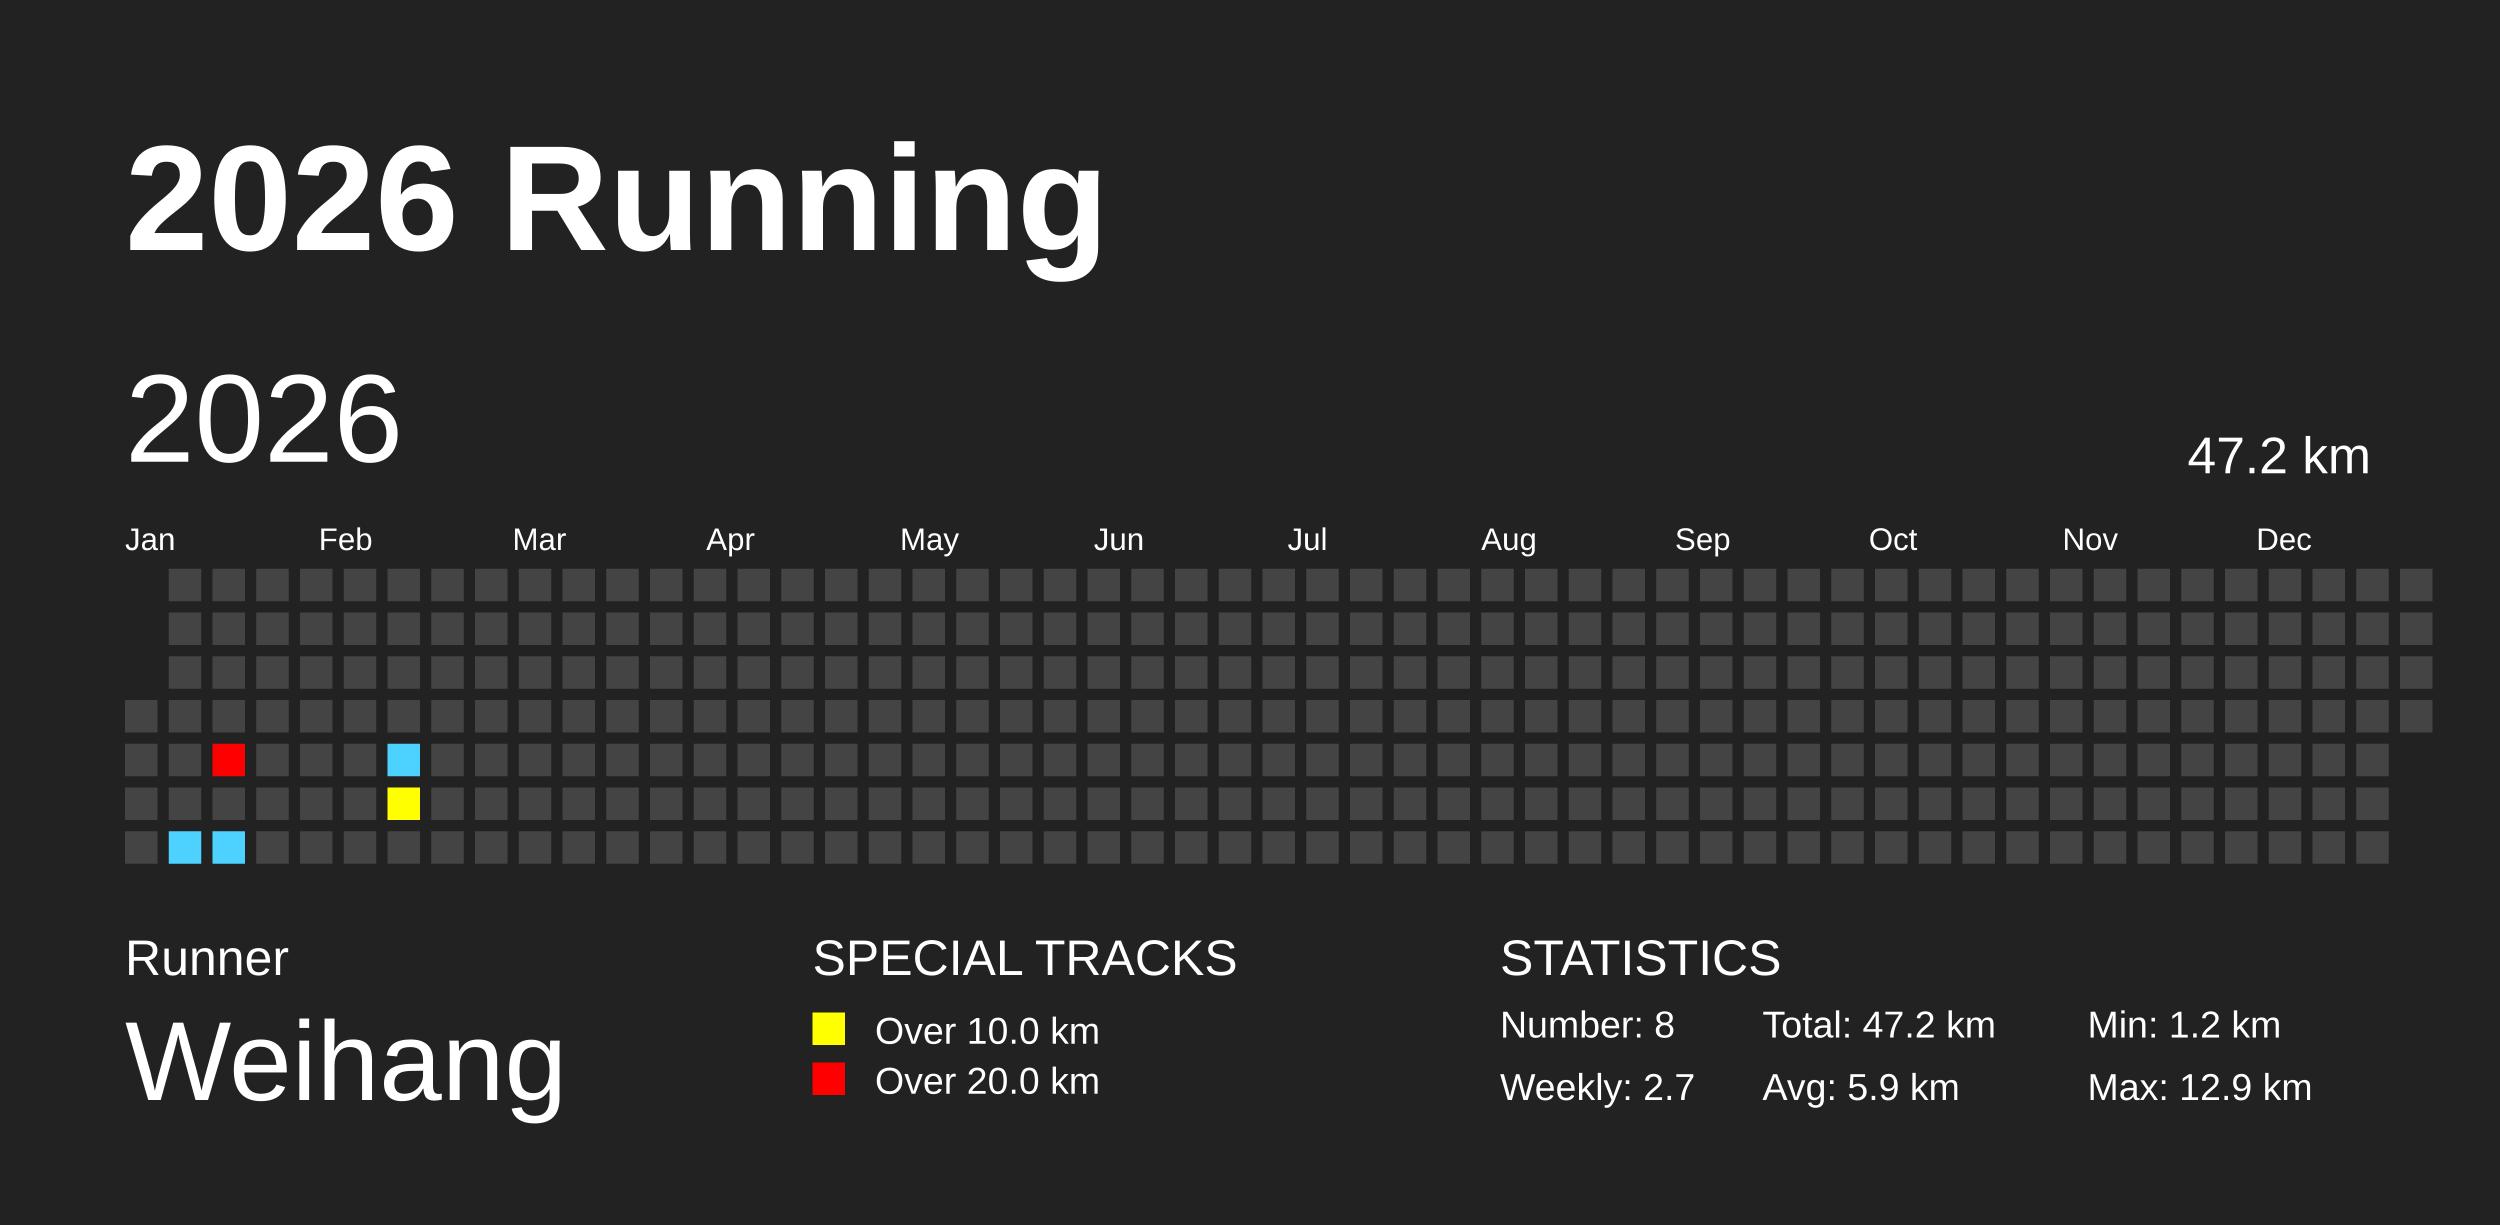
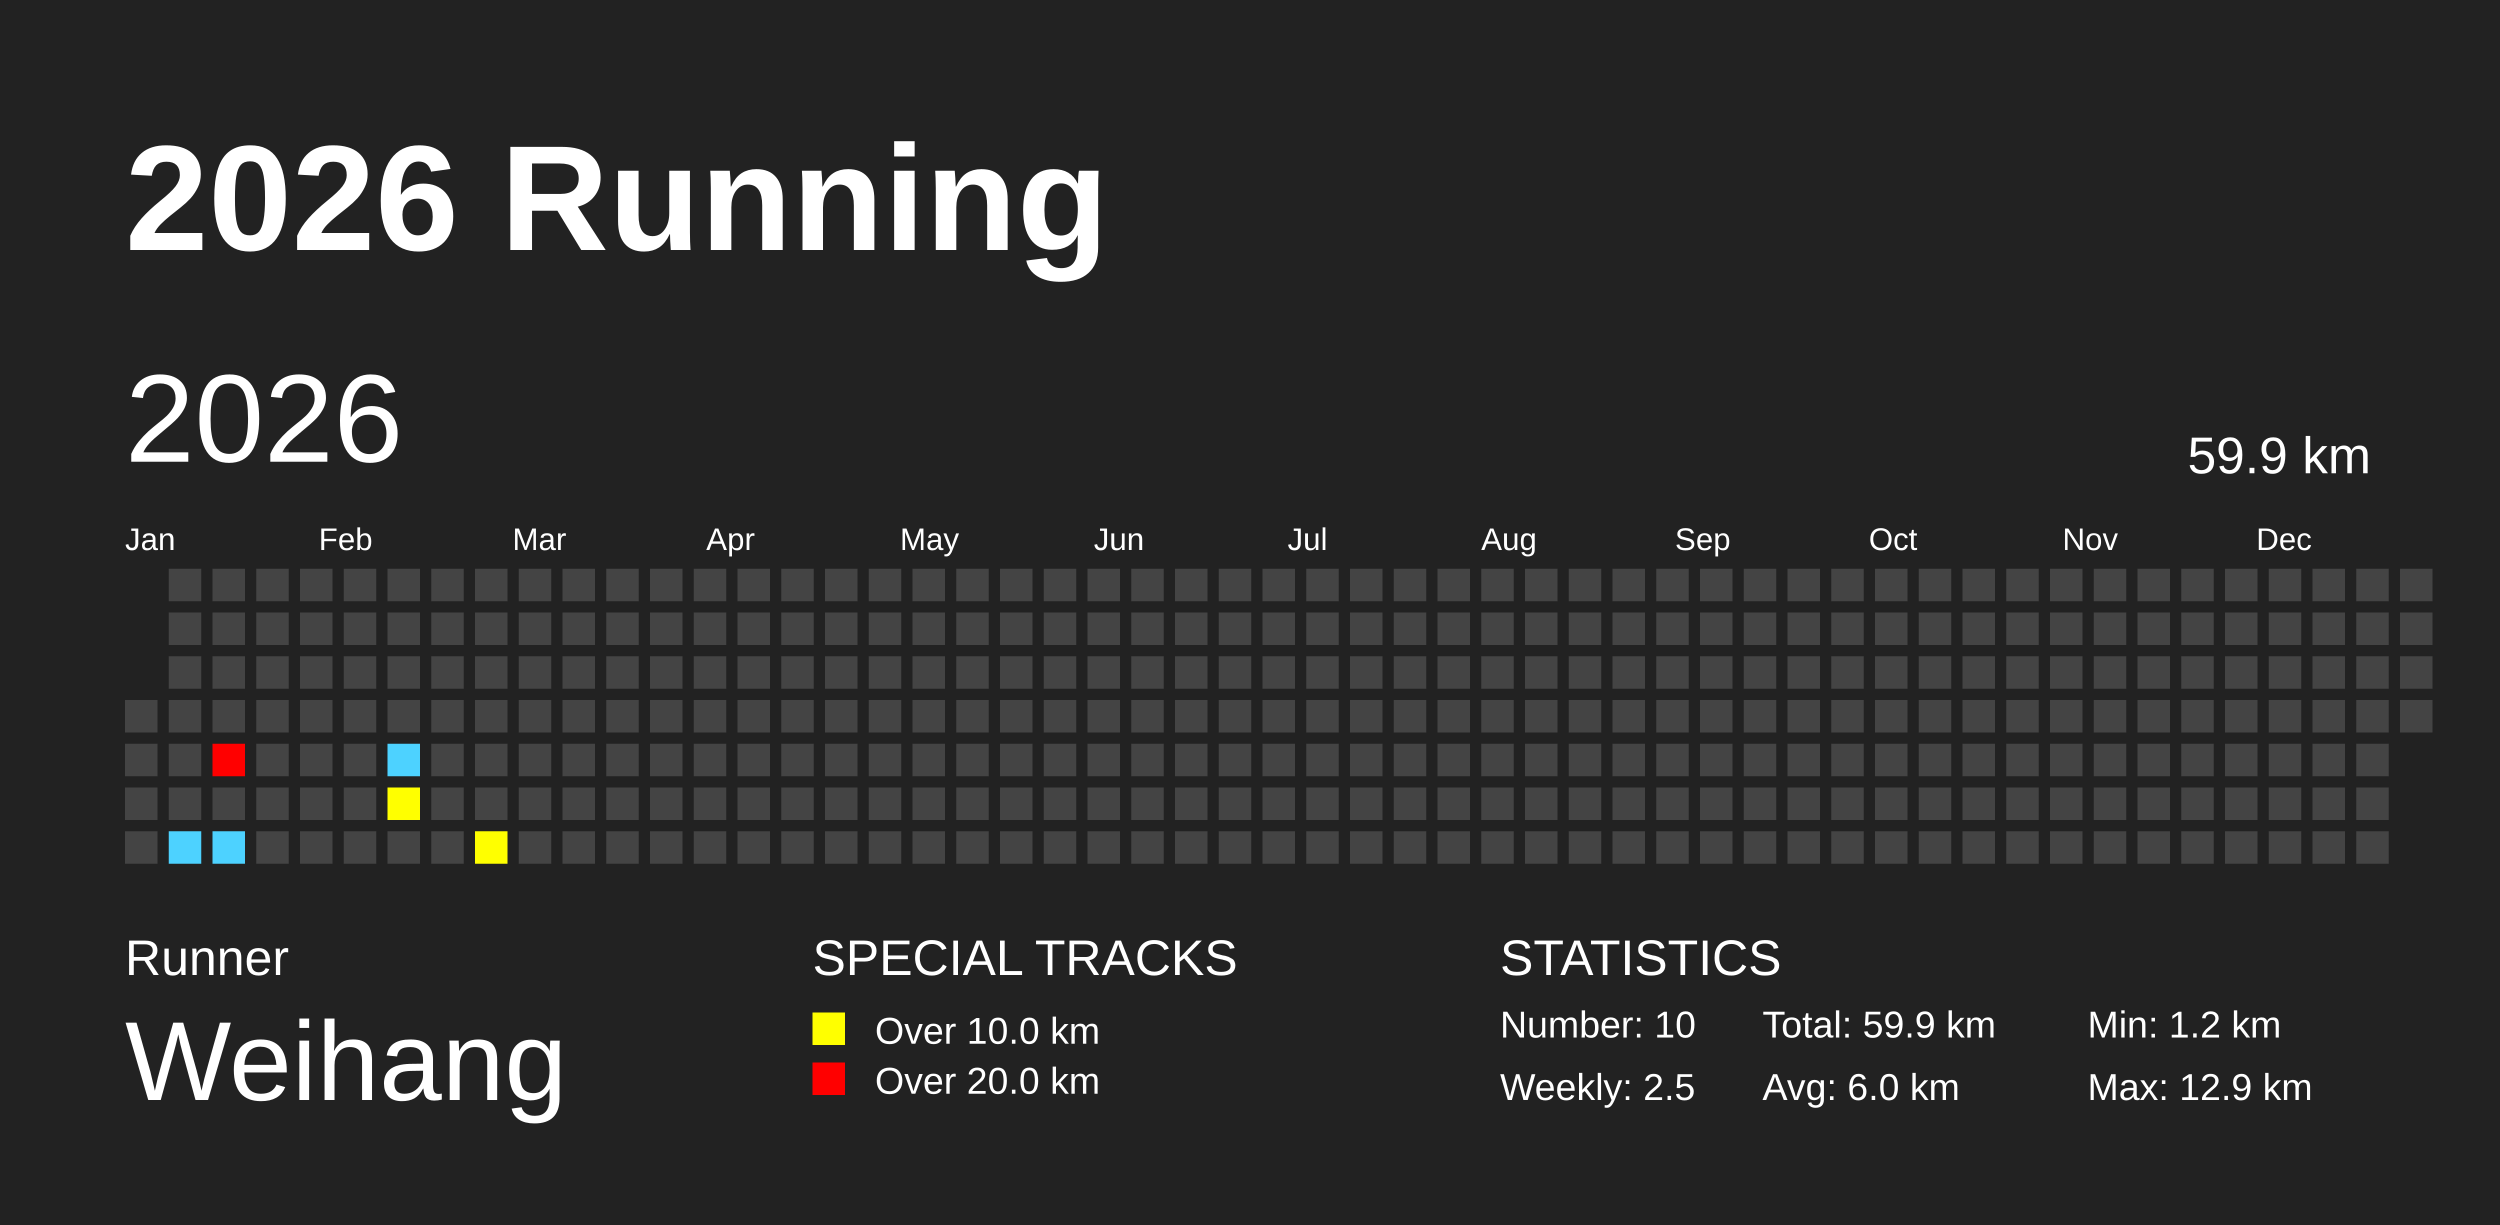
<svg xmlns="http://www.w3.org/2000/svg" baseProfile="full" height="98mm" version="1.1" viewBox="0,0,200,98" width="200mm">
  <defs />
  <rect fill="#222222" height="98" width="200" x="0" y="0" />
  <text fill="#FFFFFF" style="font-size:12px; font-family:Arial; font-weight:bold;" x="10" y="20">2026 Running</text>
  <text fill="#FFFFFF" style="font-size:4px; font-family:Arial" x="10" y="78">Runner</text>
  <text fill="#FFFFFF" style="font-size:9px; font-family:Arial" x="10" y="88">Weihang</text>
  <text fill="#FFFFFF" style="font-size:4px; font-family:Arial" x="65" y="78">SPECIAL TRACKS</text>
  <rect fill="yellow" height="2.6" width="2.6" x="65" y="81" />
  <text fill="#FFFFFF" style="font-size:3px; font-family:Arial" x="70" y="83.5">Over 10.0 km</text>
  <rect fill="red" height="2.6" width="2.6" x="65" y="85" />
  <text fill="#FFFFFF" style="font-size:3px; font-family:Arial" x="70" y="87.5">Over 20.0 km</text>
  <text fill="#FFFFFF" style="font-size:4px; font-family:Arial" x="120" y="78">STATISTICS</text>
-   <text fill="#FFFFFF" style="font-size:3px; font-family:Arial" x="120" y="83">Number: 8</text>
-   <text fill="#FFFFFF" style="font-size:3px; font-family:Arial" x="120" y="88">Weekly: 2.7</text>
-   <text fill="#FFFFFF" style="font-size:3px; font-family:Arial" x="141" y="83">Total: 47.2 km</text>
-   <text fill="#FFFFFF" style="font-size:3px; font-family:Arial" x="141" y="88">Avg: 5.9 km</text>
+   <text fill="#FFFFFF" style="font-size:3px; font-family:Arial" x="120" y="83">Number: 10</text>
+   <text fill="#FFFFFF" style="font-size:3px; font-family:Arial" x="120" y="88">Weekly: 2.5</text>
+   <text fill="#FFFFFF" style="font-size:3px; font-family:Arial" x="141" y="83">Total: 59.9 km</text>
+   <text fill="#FFFFFF" style="font-size:3px; font-family:Arial" x="141" y="88">Avg: 6.0 km</text>
  <text fill="#FFFFFF" style="font-size:3px; font-family:Arial" x="167" y="83">Min: 1.2 km</text>
  <text fill="#FFFFFF" style="font-size:3px; font-family:Arial" x="167" y="88">Max: 12.9 km</text>
  <text dominant-baseline="hanging" fill="#FFFFFF" style="font-size:10.0px; font-family:Arial;" x="10" y="30">2026</text>
-   <text dominant-baseline="hanging" fill="#FFFFFF" style="font-size:4.125px; font-family:Arial;" x="175" y="35">47.2 km</text>
+   <text dominant-baseline="hanging" fill="#FFFFFF" style="font-size:4.125px; font-family:Arial;" x="175" y="35">59.9 km</text>
  <text fill="#FFFFFF" style="font-size:2.5px; font-family:Arial" x="10.0" y="44">Jan</text>
  <text fill="#FFFFFF" style="font-size:2.5px; font-family:Arial" x="25.5" y="44">Feb</text>
  <text fill="#FFFFFF" style="font-size:2.5px; font-family:Arial" x="41.0" y="44">Mar</text>
  <text fill="#FFFFFF" style="font-size:2.5px; font-family:Arial" x="56.5" y="44">Apr</text>
  <text fill="#FFFFFF" style="font-size:2.5px; font-family:Arial" x="72.0" y="44">May</text>
  <text fill="#FFFFFF" style="font-size:2.5px; font-family:Arial" x="87.5" y="44">Jun</text>
  <text fill="#FFFFFF" style="font-size:2.5px; font-family:Arial" x="103.0" y="44">Jul</text>
  <text fill="#FFFFFF" style="font-size:2.5px; font-family:Arial" x="118.5" y="44">Aug</text>
  <text fill="#FFFFFF" style="font-size:2.5px; font-family:Arial" x="134.0" y="44">Sep</text>
  <text fill="#FFFFFF" style="font-size:2.5px; font-family:Arial" x="149.5" y="44">Oct</text>
  <text fill="#FFFFFF" style="font-size:2.5px; font-family:Arial" x="165.0" y="44">Nov</text>
  <text fill="#FFFFFF" style="font-size:2.5px; font-family:Arial" x="180.5" y="44">Dec</text>
  <rect fill="#444444" height="2.6" width="2.6" x="10.0" y="56.0" />
  <rect fill="#444444" height="2.6" width="2.6" x="10.0" y="59.5" />
  <rect fill="#444444" height="2.6" width="2.6" x="10.0" y="63.0" />
  <rect fill="#444444" height="2.6" width="2.6" x="10.0" y="66.5" />
  <rect fill="#444444" height="2.6" width="2.6" x="13.5" y="45.5" />
  <rect fill="#444444" height="2.6" width="2.6" x="13.5" y="49.0" />
  <rect fill="#444444" height="2.6" width="2.6" x="13.5" y="52.5" />
  <rect fill="#444444" height="2.6" width="2.6" x="13.5" y="56.0" />
  <rect fill="#444444" height="2.6" width="2.6" x="13.5" y="59.5" />
  <rect fill="#444444" height="2.6" width="2.6" x="13.5" y="63.0" />
  <rect fill="#4DD2FF" height="2.6" width="2.6" x="13.5" y="66.5" />
  <rect fill="#444444" height="2.6" width="2.6" x="17.0" y="45.5" />
  <rect fill="#444444" height="2.6" width="2.6" x="17.0" y="49.0" />
  <rect fill="#444444" height="2.6" width="2.6" x="17.0" y="52.5" />
  <rect fill="#444444" height="2.6" width="2.6" x="17.0" y="56.0" />
  <rect fill="red" height="2.6" width="2.6" x="17.0" y="59.5" />
  <rect fill="#444444" height="2.6" width="2.6" x="17.0" y="63.0" />
  <rect fill="#4DD2FF" height="2.6" width="2.6" x="17.0" y="66.5" />
  <rect fill="#444444" height="2.6" width="2.6" x="20.5" y="45.5" />
  <rect fill="#444444" height="2.6" width="2.6" x="20.5" y="49.0" />
  <rect fill="#444444" height="2.6" width="2.6" x="20.5" y="52.5" />
  <rect fill="#444444" height="2.6" width="2.6" x="20.5" y="56.0" />
  <rect fill="#444444" height="2.6" width="2.6" x="20.5" y="59.5" />
  <rect fill="#444444" height="2.6" width="2.6" x="20.5" y="63.0" />
  <rect fill="#444444" height="2.6" width="2.6" x="20.5" y="66.5" />
  <rect fill="#444444" height="2.6" width="2.6" x="24.0" y="45.5" />
  <rect fill="#444444" height="2.6" width="2.6" x="24.0" y="49.0" />
  <rect fill="#444444" height="2.6" width="2.6" x="24.0" y="52.5" />
  <rect fill="#444444" height="2.6" width="2.6" x="24.0" y="56.0" />
  <rect fill="#444444" height="2.6" width="2.6" x="24.0" y="59.5" />
  <rect fill="#444444" height="2.6" width="2.6" x="24.0" y="63.0" />
  <rect fill="#444444" height="2.6" width="2.6" x="24.0" y="66.5" />
  <rect fill="#444444" height="2.6" width="2.6" x="27.5" y="45.5" />
  <rect fill="#444444" height="2.6" width="2.6" x="27.5" y="49.0" />
  <rect fill="#444444" height="2.6" width="2.6" x="27.5" y="52.5" />
  <rect fill="#444444" height="2.6" width="2.6" x="27.5" y="56.0" />
  <rect fill="#444444" height="2.6" width="2.6" x="27.5" y="59.5" />
  <rect fill="#444444" height="2.6" width="2.6" x="27.5" y="63.0" />
  <rect fill="#444444" height="2.6" width="2.6" x="27.5" y="66.5" />
  <rect fill="#444444" height="2.6" width="2.6" x="31.0" y="45.5" />
  <rect fill="#444444" height="2.6" width="2.6" x="31.0" y="49.0" />
  <rect fill="#444444" height="2.6" width="2.6" x="31.0" y="52.5" />
  <rect fill="#444444" height="2.6" width="2.6" x="31.0" y="56.0" />
  <rect fill="#4DD2FF" height="2.6" width="2.6" x="31.0" y="59.5" />
  <rect fill="yellow" height="2.6" width="2.6" x="31.0" y="63.0" />
  <rect fill="#444444" height="2.6" width="2.6" x="31.0" y="66.5" />
  <rect fill="#444444" height="2.6" width="2.6" x="34.5" y="45.5" />
  <rect fill="#444444" height="2.6" width="2.6" x="34.5" y="49.0" />
  <rect fill="#444444" height="2.6" width="2.6" x="34.5" y="52.5" />
  <rect fill="#444444" height="2.6" width="2.6" x="34.5" y="56.0" />
  <rect fill="#444444" height="2.6" width="2.6" x="34.5" y="59.5" />
  <rect fill="#444444" height="2.6" width="2.6" x="34.5" y="63.0" />
  <rect fill="#444444" height="2.6" width="2.6" x="34.5" y="66.5" />
  <rect fill="#444444" height="2.6" width="2.6" x="38.0" y="45.5" />
  <rect fill="#444444" height="2.6" width="2.6" x="38.0" y="49.0" />
  <rect fill="#444444" height="2.6" width="2.6" x="38.0" y="52.5" />
  <rect fill="#444444" height="2.6" width="2.6" x="38.0" y="56.0" />
  <rect fill="#444444" height="2.6" width="2.6" x="38.0" y="59.5" />
  <rect fill="#444444" height="2.6" width="2.6" x="38.0" y="63.0" />
-   <rect fill="#444444" height="2.6" width="2.6" x="38.0" y="66.5" />
+   <rect fill="yellow" height="2.6" width="2.6" x="38.0" y="66.5" />
  <rect fill="#444444" height="2.6" width="2.6" x="41.5" y="45.5" />
  <rect fill="#444444" height="2.6" width="2.6" x="41.5" y="49.0" />
  <rect fill="#444444" height="2.6" width="2.6" x="41.5" y="52.5" />
  <rect fill="#444444" height="2.6" width="2.6" x="41.5" y="56.0" />
  <rect fill="#444444" height="2.6" width="2.6" x="41.5" y="59.5" />
  <rect fill="#444444" height="2.6" width="2.6" x="41.5" y="63.0" />
  <rect fill="#444444" height="2.6" width="2.6" x="41.5" y="66.5" />
  <rect fill="#444444" height="2.6" width="2.6" x="45.0" y="45.5" />
  <rect fill="#444444" height="2.6" width="2.6" x="45.0" y="49.0" />
  <rect fill="#444444" height="2.6" width="2.6" x="45.0" y="52.5" />
  <rect fill="#444444" height="2.6" width="2.6" x="45.0" y="56.0" />
  <rect fill="#444444" height="2.6" width="2.6" x="45.0" y="59.5" />
  <rect fill="#444444" height="2.6" width="2.6" x="45.0" y="63.0" />
  <rect fill="#444444" height="2.6" width="2.6" x="45.0" y="66.5" />
  <rect fill="#444444" height="2.6" width="2.6" x="48.5" y="45.5" />
  <rect fill="#444444" height="2.6" width="2.6" x="48.5" y="49.0" />
  <rect fill="#444444" height="2.6" width="2.6" x="48.5" y="52.5" />
  <rect fill="#444444" height="2.6" width="2.6" x="48.5" y="56.0" />
  <rect fill="#444444" height="2.6" width="2.6" x="48.5" y="59.5" />
  <rect fill="#444444" height="2.6" width="2.6" x="48.5" y="63.0" />
  <rect fill="#444444" height="2.6" width="2.6" x="48.5" y="66.5" />
  <rect fill="#444444" height="2.6" width="2.6" x="52.0" y="45.5" />
  <rect fill="#444444" height="2.6" width="2.6" x="52.0" y="49.0" />
  <rect fill="#444444" height="2.6" width="2.6" x="52.0" y="52.5" />
  <rect fill="#444444" height="2.6" width="2.6" x="52.0" y="56.0" />
  <rect fill="#444444" height="2.6" width="2.6" x="52.0" y="59.5" />
  <rect fill="#444444" height="2.6" width="2.6" x="52.0" y="63.0" />
  <rect fill="#444444" height="2.6" width="2.6" x="52.0" y="66.5" />
  <rect fill="#444444" height="2.6" width="2.6" x="55.5" y="45.5" />
  <rect fill="#444444" height="2.6" width="2.6" x="55.5" y="49.0" />
  <rect fill="#444444" height="2.6" width="2.6" x="55.5" y="52.5" />
  <rect fill="#444444" height="2.6" width="2.6" x="55.5" y="56.0" />
  <rect fill="#444444" height="2.6" width="2.6" x="55.5" y="59.5" />
  <rect fill="#444444" height="2.6" width="2.6" x="55.5" y="63.0" />
  <rect fill="#444444" height="2.6" width="2.6" x="55.5" y="66.5" />
  <rect fill="#444444" height="2.6" width="2.6" x="59.0" y="45.5" />
  <rect fill="#444444" height="2.6" width="2.6" x="59.0" y="49.0" />
  <rect fill="#444444" height="2.6" width="2.6" x="59.0" y="52.5" />
  <rect fill="#444444" height="2.6" width="2.6" x="59.0" y="56.0" />
  <rect fill="#444444" height="2.6" width="2.6" x="59.0" y="59.5" />
  <rect fill="#444444" height="2.6" width="2.6" x="59.0" y="63.0" />
  <rect fill="#444444" height="2.6" width="2.6" x="59.0" y="66.5" />
  <rect fill="#444444" height="2.6" width="2.6" x="62.5" y="45.5" />
  <rect fill="#444444" height="2.6" width="2.6" x="62.5" y="49.0" />
  <rect fill="#444444" height="2.6" width="2.6" x="62.5" y="52.5" />
  <rect fill="#444444" height="2.6" width="2.6" x="62.5" y="56.0" />
  <rect fill="#444444" height="2.6" width="2.6" x="62.5" y="59.5" />
  <rect fill="#444444" height="2.6" width="2.6" x="62.5" y="63.0" />
  <rect fill="#444444" height="2.6" width="2.6" x="62.5" y="66.5" />
  <rect fill="#444444" height="2.6" width="2.6" x="66.0" y="45.5" />
  <rect fill="#444444" height="2.6" width="2.6" x="66.0" y="49.0" />
  <rect fill="#444444" height="2.6" width="2.6" x="66.0" y="52.5" />
  <rect fill="#444444" height="2.6" width="2.6" x="66.0" y="56.0" />
  <rect fill="#444444" height="2.6" width="2.6" x="66.0" y="59.5" />
  <rect fill="#444444" height="2.6" width="2.6" x="66.0" y="63.0" />
  <rect fill="#444444" height="2.6" width="2.6" x="66.0" y="66.5" />
  <rect fill="#444444" height="2.6" width="2.6" x="69.5" y="45.5" />
  <rect fill="#444444" height="2.6" width="2.6" x="69.5" y="49.0" />
  <rect fill="#444444" height="2.6" width="2.6" x="69.5" y="52.5" />
  <rect fill="#444444" height="2.6" width="2.6" x="69.5" y="56.0" />
  <rect fill="#444444" height="2.6" width="2.6" x="69.5" y="59.5" />
  <rect fill="#444444" height="2.6" width="2.6" x="69.5" y="63.0" />
  <rect fill="#444444" height="2.6" width="2.6" x="69.5" y="66.5" />
  <rect fill="#444444" height="2.6" width="2.6" x="73.0" y="45.5" />
  <rect fill="#444444" height="2.6" width="2.6" x="73.0" y="49.0" />
  <rect fill="#444444" height="2.6" width="2.6" x="73.0" y="52.5" />
  <rect fill="#444444" height="2.6" width="2.6" x="73.0" y="56.0" />
  <rect fill="#444444" height="2.6" width="2.6" x="73.0" y="59.5" />
  <rect fill="#444444" height="2.6" width="2.6" x="73.0" y="63.0" />
  <rect fill="#444444" height="2.6" width="2.6" x="73.0" y="66.5" />
  <rect fill="#444444" height="2.6" width="2.6" x="76.5" y="45.5" />
  <rect fill="#444444" height="2.6" width="2.6" x="76.5" y="49.0" />
  <rect fill="#444444" height="2.6" width="2.6" x="76.5" y="52.5" />
  <rect fill="#444444" height="2.6" width="2.6" x="76.5" y="56.0" />
  <rect fill="#444444" height="2.6" width="2.6" x="76.5" y="59.5" />
  <rect fill="#444444" height="2.6" width="2.6" x="76.5" y="63.0" />
  <rect fill="#444444" height="2.6" width="2.6" x="76.5" y="66.5" />
  <rect fill="#444444" height="2.6" width="2.6" x="80.0" y="45.5" />
  <rect fill="#444444" height="2.6" width="2.6" x="80.0" y="49.0" />
  <rect fill="#444444" height="2.6" width="2.6" x="80.0" y="52.5" />
  <rect fill="#444444" height="2.6" width="2.6" x="80.0" y="56.0" />
  <rect fill="#444444" height="2.6" width="2.6" x="80.0" y="59.5" />
  <rect fill="#444444" height="2.6" width="2.6" x="80.0" y="63.0" />
  <rect fill="#444444" height="2.6" width="2.6" x="80.0" y="66.5" />
  <rect fill="#444444" height="2.6" width="2.6" x="83.5" y="45.5" />
  <rect fill="#444444" height="2.6" width="2.6" x="83.5" y="49.0" />
  <rect fill="#444444" height="2.6" width="2.6" x="83.5" y="52.5" />
  <rect fill="#444444" height="2.6" width="2.6" x="83.5" y="56.0" />
  <rect fill="#444444" height="2.6" width="2.6" x="83.5" y="59.5" />
  <rect fill="#444444" height="2.6" width="2.6" x="83.5" y="63.0" />
  <rect fill="#444444" height="2.6" width="2.6" x="83.5" y="66.5" />
  <rect fill="#444444" height="2.6" width="2.6" x="87.0" y="45.5" />
  <rect fill="#444444" height="2.6" width="2.6" x="87.0" y="49.0" />
  <rect fill="#444444" height="2.6" width="2.6" x="87.0" y="52.5" />
  <rect fill="#444444" height="2.6" width="2.6" x="87.0" y="56.0" />
  <rect fill="#444444" height="2.6" width="2.6" x="87.0" y="59.5" />
  <rect fill="#444444" height="2.6" width="2.6" x="87.0" y="63.0" />
  <rect fill="#444444" height="2.6" width="2.6" x="87.0" y="66.5" />
  <rect fill="#444444" height="2.6" width="2.6" x="90.5" y="45.5" />
  <rect fill="#444444" height="2.6" width="2.6" x="90.5" y="49.0" />
  <rect fill="#444444" height="2.6" width="2.6" x="90.5" y="52.5" />
  <rect fill="#444444" height="2.6" width="2.6" x="90.5" y="56.0" />
  <rect fill="#444444" height="2.6" width="2.6" x="90.5" y="59.5" />
  <rect fill="#444444" height="2.6" width="2.6" x="90.5" y="63.0" />
  <rect fill="#444444" height="2.6" width="2.6" x="90.5" y="66.5" />
  <rect fill="#444444" height="2.6" width="2.6" x="94.0" y="45.5" />
  <rect fill="#444444" height="2.6" width="2.6" x="94.0" y="49.0" />
  <rect fill="#444444" height="2.6" width="2.6" x="94.0" y="52.5" />
  <rect fill="#444444" height="2.6" width="2.6" x="94.0" y="56.0" />
  <rect fill="#444444" height="2.6" width="2.6" x="94.0" y="59.5" />
  <rect fill="#444444" height="2.6" width="2.6" x="94.0" y="63.0" />
  <rect fill="#444444" height="2.6" width="2.6" x="94.0" y="66.5" />
  <rect fill="#444444" height="2.6" width="2.6" x="97.5" y="45.5" />
  <rect fill="#444444" height="2.6" width="2.6" x="97.5" y="49.0" />
  <rect fill="#444444" height="2.6" width="2.6" x="97.5" y="52.5" />
  <rect fill="#444444" height="2.6" width="2.6" x="97.5" y="56.0" />
  <rect fill="#444444" height="2.6" width="2.6" x="97.5" y="59.5" />
  <rect fill="#444444" height="2.6" width="2.6" x="97.5" y="63.0" />
  <rect fill="#444444" height="2.6" width="2.6" x="97.5" y="66.5" />
  <rect fill="#444444" height="2.6" width="2.6" x="101.0" y="45.5" />
  <rect fill="#444444" height="2.6" width="2.6" x="101.0" y="49.0" />
  <rect fill="#444444" height="2.6" width="2.6" x="101.0" y="52.5" />
  <rect fill="#444444" height="2.6" width="2.6" x="101.0" y="56.0" />
  <rect fill="#444444" height="2.6" width="2.6" x="101.0" y="59.5" />
  <rect fill="#444444" height="2.6" width="2.6" x="101.0" y="63.0" />
  <rect fill="#444444" height="2.6" width="2.6" x="101.0" y="66.5" />
  <rect fill="#444444" height="2.6" width="2.6" x="104.5" y="45.5" />
  <rect fill="#444444" height="2.6" width="2.6" x="104.5" y="49.0" />
  <rect fill="#444444" height="2.6" width="2.6" x="104.5" y="52.5" />
  <rect fill="#444444" height="2.6" width="2.6" x="104.5" y="56.0" />
  <rect fill="#444444" height="2.6" width="2.6" x="104.5" y="59.5" />
  <rect fill="#444444" height="2.6" width="2.6" x="104.5" y="63.0" />
  <rect fill="#444444" height="2.6" width="2.6" x="104.5" y="66.5" />
  <rect fill="#444444" height="2.6" width="2.6" x="108.0" y="45.5" />
  <rect fill="#444444" height="2.6" width="2.6" x="108.0" y="49.0" />
  <rect fill="#444444" height="2.6" width="2.6" x="108.0" y="52.5" />
  <rect fill="#444444" height="2.6" width="2.6" x="108.0" y="56.0" />
  <rect fill="#444444" height="2.6" width="2.6" x="108.0" y="59.5" />
  <rect fill="#444444" height="2.6" width="2.6" x="108.0" y="63.0" />
  <rect fill="#444444" height="2.6" width="2.6" x="108.0" y="66.5" />
  <rect fill="#444444" height="2.6" width="2.6" x="111.5" y="45.5" />
  <rect fill="#444444" height="2.6" width="2.6" x="111.5" y="49.0" />
  <rect fill="#444444" height="2.6" width="2.6" x="111.5" y="52.5" />
  <rect fill="#444444" height="2.6" width="2.6" x="111.5" y="56.0" />
  <rect fill="#444444" height="2.6" width="2.6" x="111.5" y="59.5" />
  <rect fill="#444444" height="2.6" width="2.6" x="111.5" y="63.0" />
  <rect fill="#444444" height="2.6" width="2.6" x="111.5" y="66.5" />
  <rect fill="#444444" height="2.6" width="2.6" x="115.0" y="45.5" />
  <rect fill="#444444" height="2.6" width="2.6" x="115.0" y="49.0" />
  <rect fill="#444444" height="2.6" width="2.6" x="115.0" y="52.5" />
  <rect fill="#444444" height="2.6" width="2.6" x="115.0" y="56.0" />
  <rect fill="#444444" height="2.6" width="2.6" x="115.0" y="59.5" />
  <rect fill="#444444" height="2.6" width="2.6" x="115.0" y="63.0" />
  <rect fill="#444444" height="2.6" width="2.6" x="115.0" y="66.5" />
  <rect fill="#444444" height="2.6" width="2.6" x="118.5" y="45.5" />
  <rect fill="#444444" height="2.6" width="2.6" x="118.5" y="49.0" />
  <rect fill="#444444" height="2.6" width="2.6" x="118.5" y="52.5" />
  <rect fill="#444444" height="2.6" width="2.6" x="118.5" y="56.0" />
  <rect fill="#444444" height="2.6" width="2.6" x="118.5" y="59.5" />
  <rect fill="#444444" height="2.6" width="2.6" x="118.5" y="63.0" />
  <rect fill="#444444" height="2.6" width="2.6" x="118.5" y="66.5" />
  <rect fill="#444444" height="2.6" width="2.6" x="122.0" y="45.5" />
  <rect fill="#444444" height="2.6" width="2.6" x="122.0" y="49.0" />
  <rect fill="#444444" height="2.6" width="2.6" x="122.0" y="52.5" />
  <rect fill="#444444" height="2.6" width="2.6" x="122.0" y="56.0" />
  <rect fill="#444444" height="2.6" width="2.6" x="122.0" y="59.5" />
  <rect fill="#444444" height="2.6" width="2.6" x="122.0" y="63.0" />
  <rect fill="#444444" height="2.6" width="2.6" x="122.0" y="66.5" />
  <rect fill="#444444" height="2.6" width="2.6" x="125.5" y="45.5" />
  <rect fill="#444444" height="2.6" width="2.6" x="125.5" y="49.0" />
  <rect fill="#444444" height="2.6" width="2.6" x="125.5" y="52.5" />
  <rect fill="#444444" height="2.6" width="2.6" x="125.5" y="56.0" />
  <rect fill="#444444" height="2.6" width="2.6" x="125.5" y="59.5" />
  <rect fill="#444444" height="2.6" width="2.6" x="125.5" y="63.0" />
  <rect fill="#444444" height="2.6" width="2.6" x="125.5" y="66.5" />
  <rect fill="#444444" height="2.6" width="2.6" x="129.0" y="45.5" />
  <rect fill="#444444" height="2.6" width="2.6" x="129.0" y="49.0" />
  <rect fill="#444444" height="2.6" width="2.6" x="129.0" y="52.5" />
  <rect fill="#444444" height="2.6" width="2.6" x="129.0" y="56.0" />
  <rect fill="#444444" height="2.6" width="2.6" x="129.0" y="59.5" />
  <rect fill="#444444" height="2.6" width="2.6" x="129.0" y="63.0" />
  <rect fill="#444444" height="2.6" width="2.6" x="129.0" y="66.5" />
  <rect fill="#444444" height="2.6" width="2.6" x="132.5" y="45.5" />
  <rect fill="#444444" height="2.6" width="2.6" x="132.5" y="49.0" />
  <rect fill="#444444" height="2.6" width="2.6" x="132.5" y="52.5" />
  <rect fill="#444444" height="2.6" width="2.6" x="132.5" y="56.0" />
  <rect fill="#444444" height="2.6" width="2.6" x="132.5" y="59.5" />
  <rect fill="#444444" height="2.6" width="2.6" x="132.5" y="63.0" />
  <rect fill="#444444" height="2.6" width="2.6" x="132.5" y="66.5" />
  <rect fill="#444444" height="2.6" width="2.6" x="136.0" y="45.5" />
  <rect fill="#444444" height="2.6" width="2.6" x="136.0" y="49.0" />
  <rect fill="#444444" height="2.6" width="2.6" x="136.0" y="52.5" />
  <rect fill="#444444" height="2.6" width="2.6" x="136.0" y="56.0" />
  <rect fill="#444444" height="2.6" width="2.6" x="136.0" y="59.5" />
  <rect fill="#444444" height="2.6" width="2.6" x="136.0" y="63.0" />
  <rect fill="#444444" height="2.6" width="2.6" x="136.0" y="66.5" />
  <rect fill="#444444" height="2.6" width="2.6" x="139.5" y="45.5" />
  <rect fill="#444444" height="2.6" width="2.6" x="139.5" y="49.0" />
  <rect fill="#444444" height="2.6" width="2.6" x="139.5" y="52.5" />
  <rect fill="#444444" height="2.6" width="2.6" x="139.5" y="56.0" />
  <rect fill="#444444" height="2.6" width="2.6" x="139.5" y="59.5" />
  <rect fill="#444444" height="2.6" width="2.6" x="139.5" y="63.0" />
  <rect fill="#444444" height="2.6" width="2.6" x="139.5" y="66.5" />
  <rect fill="#444444" height="2.6" width="2.6" x="143.0" y="45.5" />
  <rect fill="#444444" height="2.6" width="2.6" x="143.0" y="49.0" />
  <rect fill="#444444" height="2.6" width="2.6" x="143.0" y="52.5" />
  <rect fill="#444444" height="2.6" width="2.6" x="143.0" y="56.0" />
  <rect fill="#444444" height="2.6" width="2.6" x="143.0" y="59.5" />
  <rect fill="#444444" height="2.6" width="2.6" x="143.0" y="63.0" />
  <rect fill="#444444" height="2.6" width="2.6" x="143.0" y="66.5" />
  <rect fill="#444444" height="2.6" width="2.6" x="146.5" y="45.5" />
  <rect fill="#444444" height="2.6" width="2.6" x="146.5" y="49.0" />
  <rect fill="#444444" height="2.6" width="2.6" x="146.5" y="52.5" />
  <rect fill="#444444" height="2.6" width="2.6" x="146.5" y="56.0" />
  <rect fill="#444444" height="2.6" width="2.6" x="146.5" y="59.5" />
  <rect fill="#444444" height="2.6" width="2.6" x="146.5" y="63.0" />
  <rect fill="#444444" height="2.6" width="2.6" x="146.5" y="66.5" />
  <rect fill="#444444" height="2.6" width="2.6" x="150.0" y="45.5" />
  <rect fill="#444444" height="2.6" width="2.6" x="150.0" y="49.0" />
  <rect fill="#444444" height="2.6" width="2.6" x="150.0" y="52.5" />
  <rect fill="#444444" height="2.6" width="2.6" x="150.0" y="56.0" />
  <rect fill="#444444" height="2.6" width="2.6" x="150.0" y="59.5" />
  <rect fill="#444444" height="2.6" width="2.6" x="150.0" y="63.0" />
  <rect fill="#444444" height="2.6" width="2.6" x="150.0" y="66.5" />
  <rect fill="#444444" height="2.6" width="2.6" x="153.5" y="45.5" />
  <rect fill="#444444" height="2.6" width="2.6" x="153.5" y="49.0" />
  <rect fill="#444444" height="2.6" width="2.6" x="153.5" y="52.5" />
  <rect fill="#444444" height="2.6" width="2.6" x="153.5" y="56.0" />
  <rect fill="#444444" height="2.6" width="2.6" x="153.5" y="59.5" />
  <rect fill="#444444" height="2.6" width="2.6" x="153.5" y="63.0" />
  <rect fill="#444444" height="2.6" width="2.6" x="153.5" y="66.5" />
  <rect fill="#444444" height="2.6" width="2.6" x="157.0" y="45.5" />
  <rect fill="#444444" height="2.6" width="2.6" x="157.0" y="49.0" />
  <rect fill="#444444" height="2.6" width="2.6" x="157.0" y="52.5" />
  <rect fill="#444444" height="2.6" width="2.6" x="157.0" y="56.0" />
  <rect fill="#444444" height="2.6" width="2.6" x="157.0" y="59.5" />
  <rect fill="#444444" height="2.6" width="2.6" x="157.0" y="63.0" />
  <rect fill="#444444" height="2.6" width="2.6" x="157.0" y="66.5" />
  <rect fill="#444444" height="2.6" width="2.6" x="160.5" y="45.5" />
  <rect fill="#444444" height="2.6" width="2.6" x="160.5" y="49.0" />
  <rect fill="#444444" height="2.6" width="2.6" x="160.5" y="52.5" />
  <rect fill="#444444" height="2.6" width="2.6" x="160.5" y="56.0" />
  <rect fill="#444444" height="2.6" width="2.6" x="160.5" y="59.5" />
  <rect fill="#444444" height="2.6" width="2.6" x="160.5" y="63.0" />
  <rect fill="#444444" height="2.6" width="2.6" x="160.5" y="66.5" />
  <rect fill="#444444" height="2.6" width="2.6" x="164.0" y="45.5" />
  <rect fill="#444444" height="2.6" width="2.6" x="164.0" y="49.0" />
  <rect fill="#444444" height="2.6" width="2.6" x="164.0" y="52.5" />
  <rect fill="#444444" height="2.6" width="2.6" x="164.0" y="56.0" />
  <rect fill="#444444" height="2.6" width="2.6" x="164.0" y="59.5" />
  <rect fill="#444444" height="2.6" width="2.6" x="164.0" y="63.0" />
  <rect fill="#444444" height="2.6" width="2.6" x="164.0" y="66.5" />
  <rect fill="#444444" height="2.6" width="2.6" x="167.5" y="45.5" />
  <rect fill="#444444" height="2.6" width="2.6" x="167.5" y="49.0" />
  <rect fill="#444444" height="2.6" width="2.6" x="167.5" y="52.5" />
  <rect fill="#444444" height="2.6" width="2.6" x="167.5" y="56.0" />
  <rect fill="#444444" height="2.6" width="2.6" x="167.5" y="59.5" />
  <rect fill="#444444" height="2.6" width="2.6" x="167.5" y="63.0" />
  <rect fill="#444444" height="2.6" width="2.6" x="167.5" y="66.5" />
  <rect fill="#444444" height="2.6" width="2.6" x="171.0" y="45.5" />
  <rect fill="#444444" height="2.6" width="2.6" x="171.0" y="49.0" />
  <rect fill="#444444" height="2.6" width="2.6" x="171.0" y="52.5" />
  <rect fill="#444444" height="2.6" width="2.6" x="171.0" y="56.0" />
  <rect fill="#444444" height="2.6" width="2.6" x="171.0" y="59.5" />
  <rect fill="#444444" height="2.6" width="2.6" x="171.0" y="63.0" />
  <rect fill="#444444" height="2.6" width="2.6" x="171.0" y="66.5" />
  <rect fill="#444444" height="2.6" width="2.6" x="174.5" y="45.5" />
  <rect fill="#444444" height="2.6" width="2.6" x="174.5" y="49.0" />
  <rect fill="#444444" height="2.6" width="2.6" x="174.5" y="52.5" />
  <rect fill="#444444" height="2.6" width="2.6" x="174.5" y="56.0" />
  <rect fill="#444444" height="2.6" width="2.6" x="174.5" y="59.5" />
  <rect fill="#444444" height="2.6" width="2.6" x="174.5" y="63.0" />
  <rect fill="#444444" height="2.6" width="2.6" x="174.5" y="66.5" />
  <rect fill="#444444" height="2.6" width="2.6" x="178.0" y="45.5" />
  <rect fill="#444444" height="2.6" width="2.6" x="178.0" y="49.0" />
  <rect fill="#444444" height="2.6" width="2.6" x="178.0" y="52.5" />
  <rect fill="#444444" height="2.6" width="2.6" x="178.0" y="56.0" />
  <rect fill="#444444" height="2.6" width="2.6" x="178.0" y="59.5" />
  <rect fill="#444444" height="2.6" width="2.6" x="178.0" y="63.0" />
  <rect fill="#444444" height="2.6" width="2.6" x="178.0" y="66.5" />
  <rect fill="#444444" height="2.6" width="2.6" x="181.5" y="45.5" />
  <rect fill="#444444" height="2.6" width="2.6" x="181.5" y="49.0" />
  <rect fill="#444444" height="2.6" width="2.6" x="181.5" y="52.5" />
  <rect fill="#444444" height="2.6" width="2.6" x="181.5" y="56.0" />
  <rect fill="#444444" height="2.6" width="2.6" x="181.5" y="59.5" />
  <rect fill="#444444" height="2.6" width="2.6" x="181.5" y="63.0" />
  <rect fill="#444444" height="2.6" width="2.6" x="181.5" y="66.5" />
  <rect fill="#444444" height="2.6" width="2.6" x="185.0" y="45.5" />
  <rect fill="#444444" height="2.6" width="2.6" x="185.0" y="49.0" />
  <rect fill="#444444" height="2.6" width="2.6" x="185.0" y="52.5" />
  <rect fill="#444444" height="2.6" width="2.6" x="185.0" y="56.0" />
  <rect fill="#444444" height="2.6" width="2.6" x="185.0" y="59.5" />
  <rect fill="#444444" height="2.6" width="2.6" x="185.0" y="63.0" />
  <rect fill="#444444" height="2.6" width="2.6" x="185.0" y="66.5" />
  <rect fill="#444444" height="2.6" width="2.6" x="188.5" y="45.5" />
  <rect fill="#444444" height="2.6" width="2.6" x="188.5" y="49.0" />
  <rect fill="#444444" height="2.6" width="2.6" x="188.5" y="52.5" />
  <rect fill="#444444" height="2.6" width="2.6" x="188.5" y="56.0" />
  <rect fill="#444444" height="2.6" width="2.6" x="188.5" y="59.5" />
  <rect fill="#444444" height="2.6" width="2.6" x="188.5" y="63.0" />
  <rect fill="#444444" height="2.6" width="2.6" x="188.5" y="66.5" />
  <rect fill="#444444" height="2.6" width="2.6" x="192.0" y="45.5" />
  <rect fill="#444444" height="2.6" width="2.6" x="192.0" y="49.0" />
  <rect fill="#444444" height="2.6" width="2.6" x="192.0" y="52.5" />
  <rect fill="#444444" height="2.6" width="2.6" x="192.0" y="56.0" />
</svg>
